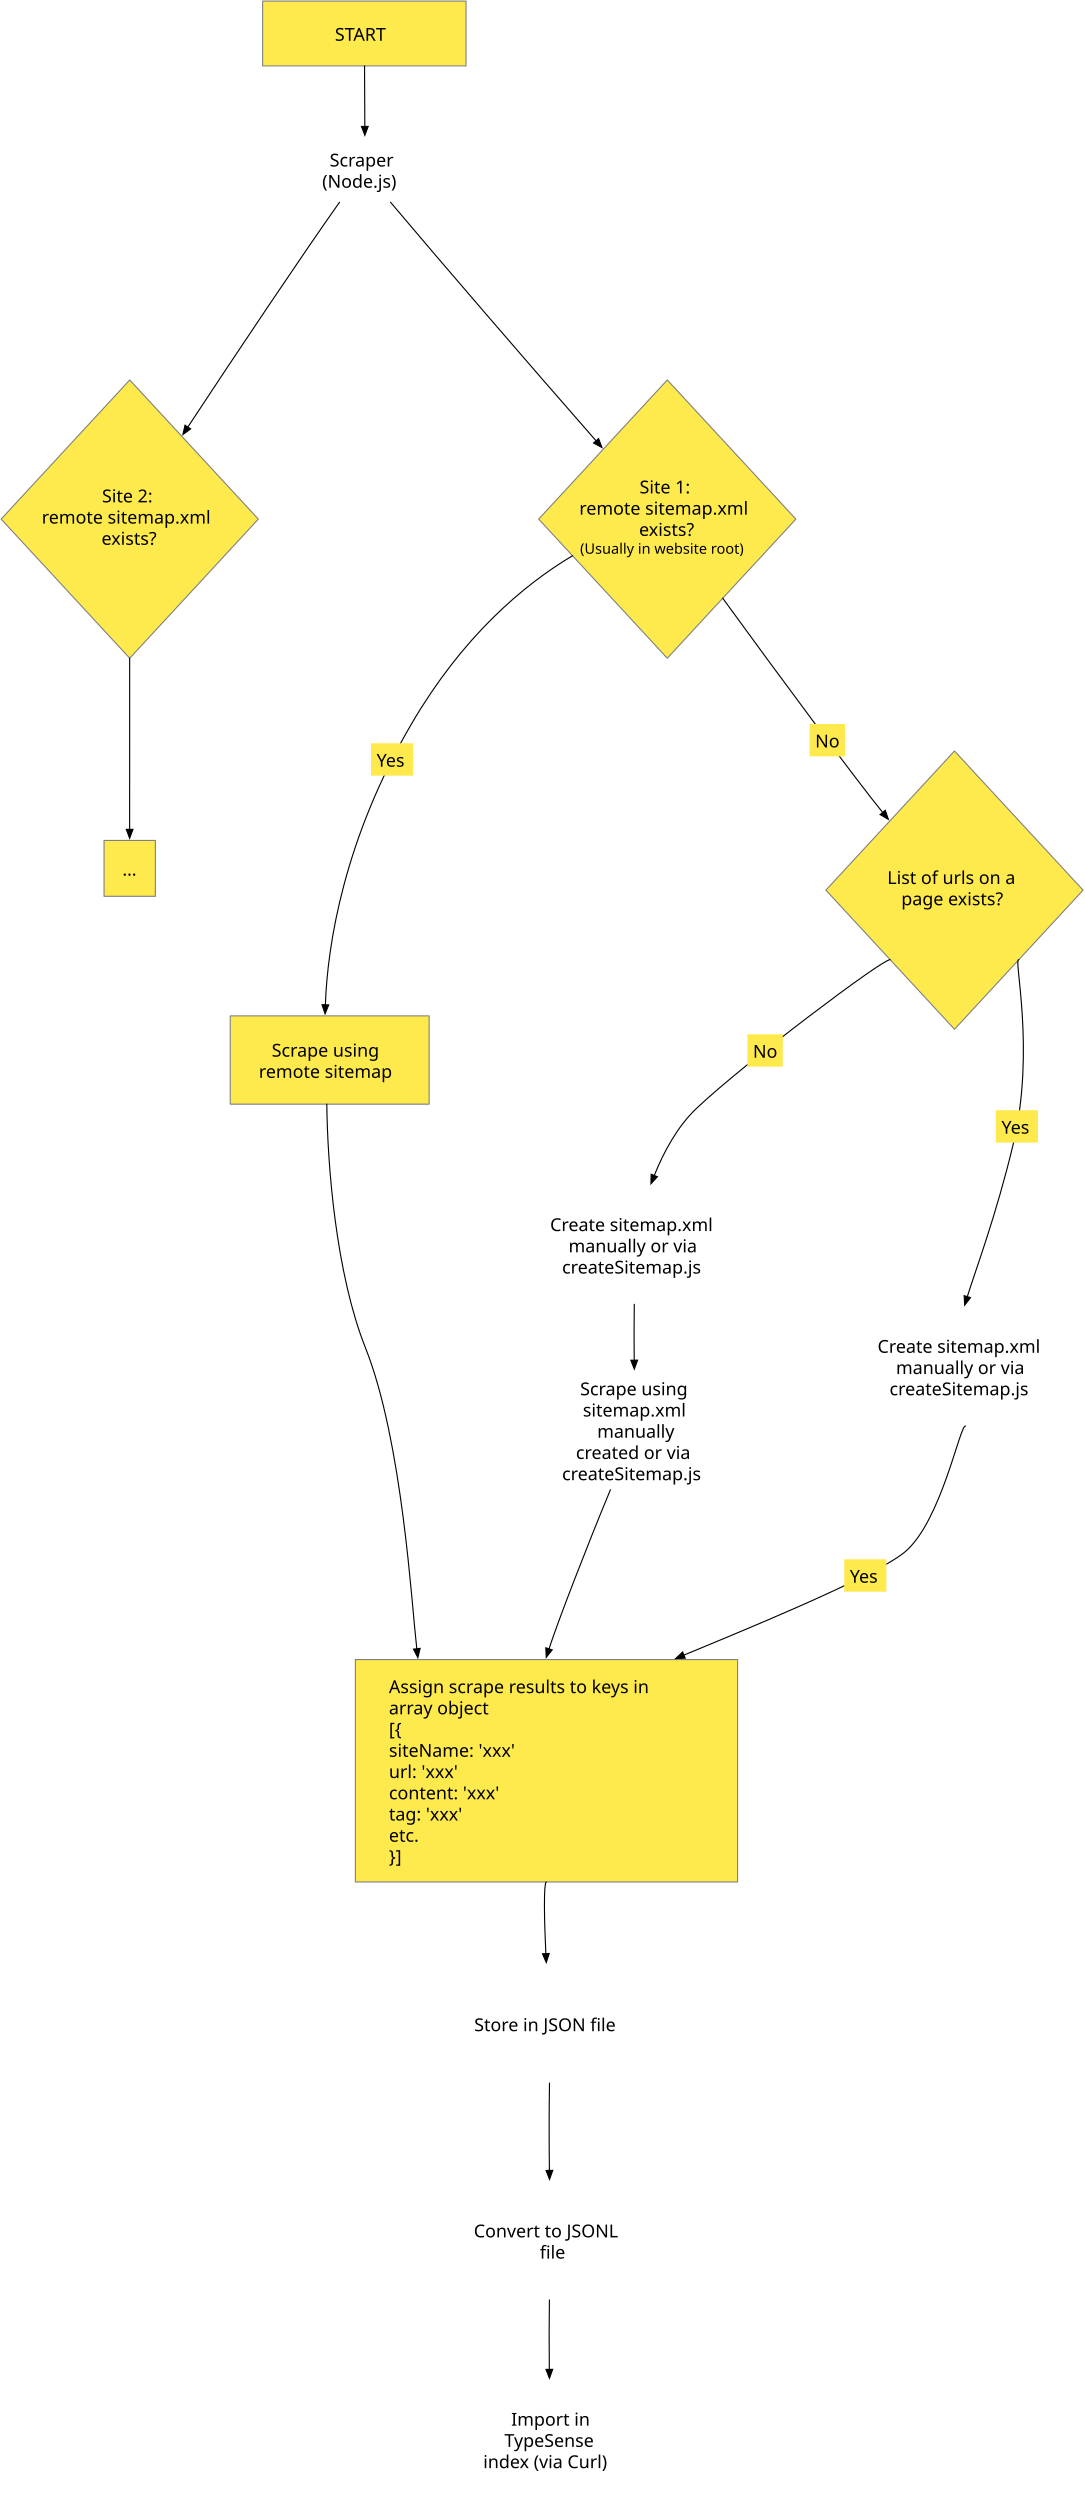
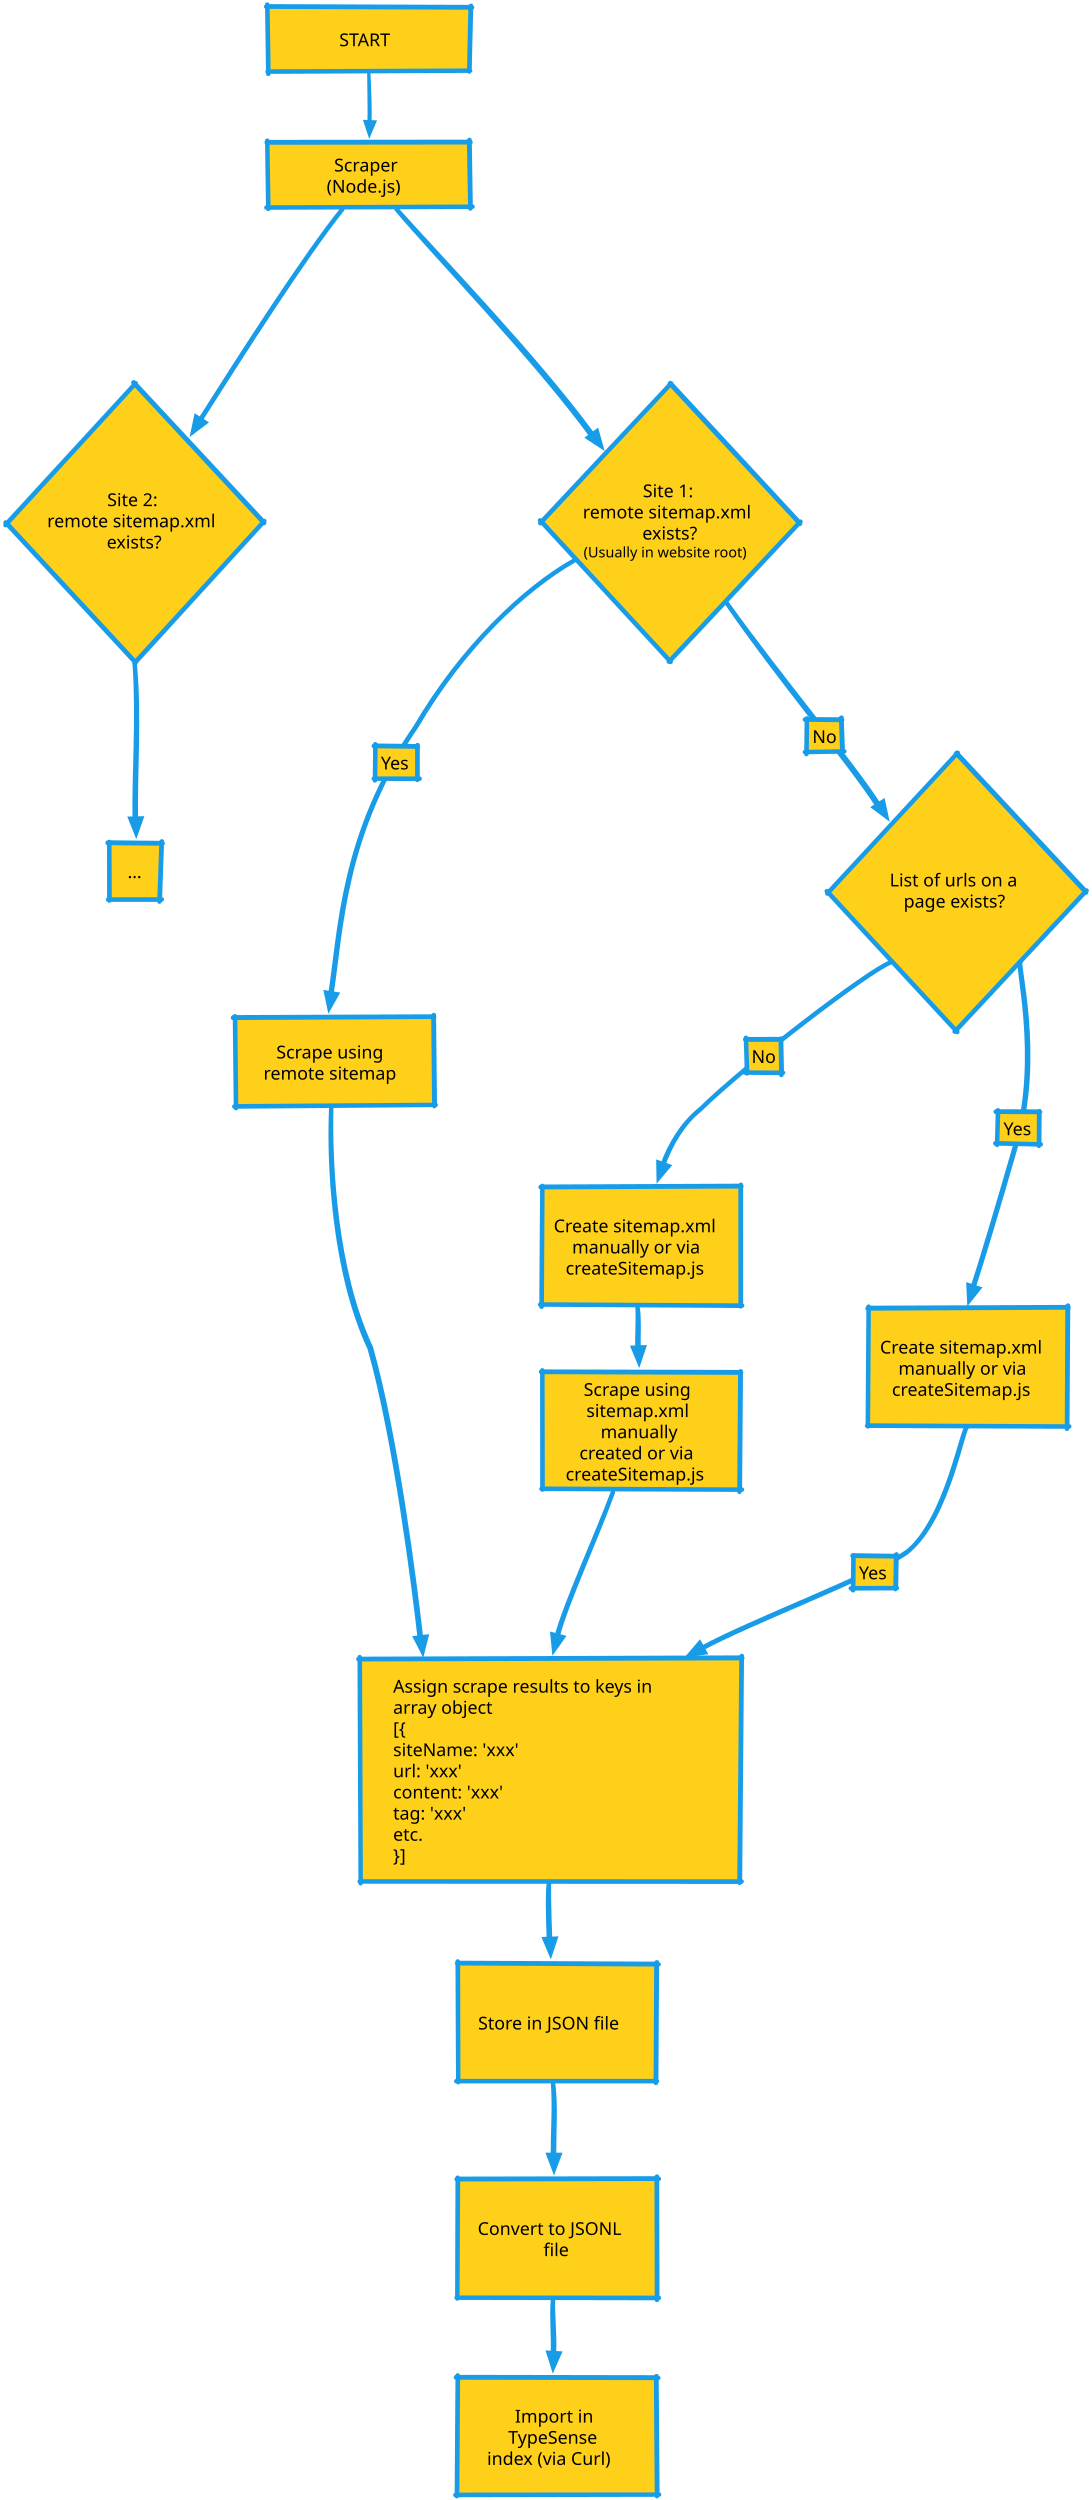
- <svg xmlns="http://www.w3.org/2000/svg" xmlns:xlink="http://www.w3.org/1999/xlink" version="1.1" viewBox="252 67 970 2237">
+ <svg xmlns="http://www.w3.org/2000/svg" xmlns:xlink="http://www.w3.org/1999/xlink" version="1.1" viewBox="247 62 980 2245">
  <defs>
-     <marker orient="auto" overflow="visible" markerUnits="strokeWidth" id="FilledArrow_Marker" stroke-linejoin="miter" stroke-miterlimit="10" viewBox="-1 -4 10 8" markerWidth="10" markerHeight="8" color="black">
+     <marker orient="auto" overflow="visible" markerUnits="strokeWidth" id="FilledArrow_Marker" stroke-linejoin="miter" stroke-miterlimit="10" viewBox="-1 -3 6 6" markerWidth="6" markerHeight="6" color="#199ce8">
      <g>
-         <path d="M 8 0 L 0 -3 L 0 3 Z" fill="currentColor" stroke="currentColor" stroke-width="1" />
+         <path d="M 3.733 0 L 0 -1.4 L 0 1.4 Z" fill="currentColor" stroke="currentColor" stroke-width="1" />
+       </g>
+     </marker>
+     <marker orient="auto" overflow="visible" markerUnits="strokeWidth" id="FilledArrow_Marker_2" stroke-linejoin="miter" stroke-miterlimit="10" viewBox="-1 -3 6 6" markerWidth="6" markerHeight="6" color="#199ce8">
+       <g>
+         <path d="M 3.2 0 L 0 -1.2 L 0 1.2 Z" fill="currentColor" stroke="currentColor" stroke-width="1" />
+       </g>
+     </marker>
+     <marker orient="auto" overflow="visible" markerUnits="strokeWidth" id="FilledArrow_Marker_3" stroke-linejoin="miter" stroke-miterlimit="10" viewBox="-1 -3 6 6" markerWidth="6" markerHeight="6" color="#199ce8">
+       <g>
+         <path d="M 3.2 0 L 0 -1.2 L 0 1.2 Z" fill="currentColor" stroke="currentColor" stroke-width="1" />
      </g>
    </marker>
  </defs>
  <g id="Canvas_1" stroke="none" stroke-opacity="1" fill="none" stroke-dasharray="none" fill-opacity="1">
    <g id="Canvas_1_Layer_1">
      <g id="Graphic_3">
-         <rect x="487" y="68" width="182" height="58" fill="#ffea4d" />
-         <rect x="487" y="68" width="182" height="58" stroke="gray" stroke-linecap="round" stroke-linejoin="round" stroke-width="1" />
+         <rect x="487" y="68" width="182" height="58" fill="#ffd01a" />
+         <path d="M 486.032 67.996 L 670.879 68.733 M 669.593 67.472 L 668.341 126.21 M 668.953 125.465 L 487.269 126.347 M 487.895 128.327 L 486.971 66.068 M 486.283 67.679 L 669.817 68.369 M 669.995 67.225 L 668.61 125.218 M 669.204 125.441 L 488.116 126.219 M 488.081 128.077 L 487.147 67.752" stroke="#199ce8" stroke-linecap="round" stroke-linejoin="round" stroke-width="4" />
        <text transform="translate(492 87.5)" fill="black">
          <tspan font-family="Verdana" font-size="16" fill="black" x="59.641" y="16">START</tspan>
        </text>
      </g>
      <g id="Graphic_8">
+         <rect x="487" y="190" width="182" height="58" fill="#ffd01a" />
        <a xlink:href="https://github.com/WebOfTrust/WOT-terms/tree/main/scrapers">
+           <path d="M 486.494 190.001 L 669.499 189.772 M 668.242 187.944 L 669.338 249.215 M 671.081 247.677 L 486.223 248.39 M 487.883 249.548 L 486.975 188.322 M 486.744 189.602 L 668.524 189.395 M 668.67 187.69 L 669.588 247.434 M 671.332 247.625 L 488.116 248.309 M 487.997 249.3 L 487.021 189.753" stroke="#199ce8" stroke-linecap="round" stroke-linejoin="round" stroke-width="4" />
          <text transform="translate(492 200)" fill="black">
            <tspan font-family="Verdana" font-size="16" fill="black" x="54.98" y="16">Scraper</tspan>
            <tspan font-family="Verdana" font-size="16" fill="black" x="48.312" y="35">(Node.js)</tspan>
          </text>
        </a>
      </g>
      <g id="Graphic_11">
-         <path d="M 849.068 407 L 964.136 531.5 L 849.068 656 L 734 531.5 Z" fill="#ffea4d" />
-         <path d="M 849.068 407 L 964.136 531.5 L 849.068 656 L 734 531.5 Z" stroke="gray" stroke-linecap="round" stroke-linejoin="round" stroke-width="1" />
+         <path d="M 849.068 407 L 964.136 531.5 L 849.068 656 L 734 531.5 Z" fill="#ffd01a" />
+         <path d="M 848.504 406.392 L 965.432 532.359 M 965.508 530.571 L 847.596 656.219 M 849.216 656.351 L 731.929 529.259 M 732.19 531.856 L 849.701 406.324 M 848.936 405.974 L 964.915 531.223 M 965.863 530.42 L 848.742 655.296 M 849.297 656.257 L 733.401 530.563 M 732.309 531.484 L 849.278 406.712" stroke="#199ce8" stroke-linecap="round" stroke-linejoin="round" stroke-width="4" />
        <text transform="translate(770.0684 492.51)" fill="black">
          <tspan font-family="Verdana" font-size="16" fill="black" x="54.188" y="16">Site 1:</tspan>
          <tspan font-family="Verdana" font-size="16" fill="black" x=".282" y="35">remote sitemap.xml</tspan>
          <tspan font-family="Verdana" font-size="16" fill="black" x="53.754" y="54">exists?</tspan>
          <tspan font-family="Verdana" font-size="13" fill="black" x="1" y="70">(Usually in website root)</tspan>
        </text>
      </g>
      <g id="Graphic_12">
-         <path d="M 368.068 407 L 483.136 531.5 L 368.068 656 L 253 531.5 Z" fill="#ffea4d" />
-         <path d="M 368.068 407 L 483.136 531.5 L 368.068 656 L 253 531.5 Z" stroke="gray" stroke-linecap="round" stroke-linejoin="round" stroke-width="1" />
+         <path d="M 368.068 407 L 483.136 531.5 L 368.068 656 L 253 531.5 Z" fill="#ffd01a" />
+         <path d="M 366.749 405.582 L 484.163 531.754 M 484.113 530.106 L 367.693 657.367 M 368.756 657.105 L 251.991 531.156 M 251.909 533.575 L 368.863 406.134 M 367.082 405.255 L 483.696 530.596 M 484.399 529.89 L 368.774 656.574 M 368.952 656.905 L 253.267 532.11 M 252.017 533.195 L 368.259 406.696" stroke="#199ce8" stroke-linecap="round" stroke-linejoin="round" stroke-width="4" />
        <text transform="translate(289.0684 500.51)" fill="black">
          <tspan font-family="Verdana" font-size="16" fill="black" x="54.188" y="16">Site 2:</tspan>
          <tspan font-family="Verdana" font-size="16" fill="black" x=".282" y="35">remote sitemap.xml</tspan>
          <tspan font-family="Verdana" font-size="16" fill="black" x="53.754" y="54">exists?</tspan>
        </text>
      </g>
      <g id="Line_13">
-         <path d="M 578.204 126 C 578.353 149.404 578.422 166.952 578.44 180.101" marker-end="url(#FilledArrow_Marker)" stroke="black" stroke-linecap="round" stroke-linejoin="round" stroke-width="1" />
+         <path d="M 578.217 128 C 578.298 147.489 578.85 161.462 578.424 172.099 M 578.217 128 C 579.048 146.739 579.6 160.712 579.174 171.349" marker-end="url(#FilledArrow_Marker)" stroke="#199ce8" stroke-linecap="round" stroke-linejoin="round" stroke-width="3" />
      </g>
      <g id="Line_15">
-         <path d="M 555.764 248 C 523.691 293.368 463.649 382.779 420.074 449.116" marker-end="url(#FilledArrow_Marker)" stroke="black" stroke-linecap="round" stroke-linejoin="round" stroke-width="1" />
+         <path d="M 554.352 250 C 520.595 291.877 463.409 381.107 426.157 439.869 M 554.352 250 C 521.595 290.877 464.409 380.107 427.157 438.869" marker-end="url(#FilledArrow_Marker_2)" stroke="#199ce8" stroke-linecap="round" stroke-linejoin="round" stroke-width="4" />
      </g>
      <g id="Line_16">
-         <path d="M 601.476 248 C 642.042 296.241 726.423 394.28 785.358 461.425" marker-end="url(#FilledArrow_Marker)" stroke="black" stroke-linecap="round" stroke-linejoin="round" stroke-width="1" />
+         <path d="M 603.159 250 C 637.792 291.061 727.706 384.226 778.101 453.148 M 603.159 250 C 638.792 290.061 728.706 383.226 779.101 452.148" marker-end="url(#FilledArrow_Marker_3)" stroke="#199ce8" stroke-linecap="round" stroke-linejoin="round" stroke-width="4" />
      </g>
      <g id="Graphic_17">
-         <rect x="345.102" y="819" width="45.932" height="50" fill="#ffea4d" />
-         <rect x="345.102" y="819" width="45.932" height="50" stroke="gray" stroke-linecap="round" stroke-linejoin="round" stroke-width="1" />
+         <rect x="345.102" y="819" width="45.932" height="50" fill="#ffd01a" />
+         <path d="M 343.627 818.986 L 393.048 819.466 M 392.04 817.793 L 390.202 871.624 M 392.046 869.875 L 344.041 869.854 M 345.17 870.747 L 345.101 818.077 M 343.879 818.54 L 392.234 819.092 M 392.366 817.545 L 390.534 869.625 M 392.296 869.67 L 345.418 869.722 M 345.405 870.497 L 345.146 818.75" stroke="#199ce8" stroke-linecap="round" stroke-linejoin="round" stroke-width="4" />
        <text transform="translate(350.1023 834.5)" fill="black">
          <tspan font-family="Verdana" font-size="16" fill="black" x="11.419" y="16">…</tspan>
        </text>
      </g>
      <g id="Line_18">
-         <path d="M 368.012 655.939 C 367.992 711.2 367.98 772.006 367.999 809.1" marker-end="url(#FilledArrow_Marker)" stroke="black" stroke-linecap="round" stroke-linejoin="round" stroke-width="1" />
+         <path d="M 368.011 658.884 C 371.397 707.502 367.163 759.584 367.994 798.1 M 368.011 658.884 C 372.397 706.502 368.163 758.584 368.994 797.1" marker-end="url(#FilledArrow_Marker_2)" stroke="#199ce8" stroke-linecap="round" stroke-linejoin="round" stroke-width="4" />
      </g>
      <g id="Graphic_19">
-         <path d="M 1106.068 739 L 1221.136 863.5 L 1106.068 988 L 991 863.5 Z" fill="#ffea4d" />
-         <path d="M 1106.068 739 L 1221.136 863.5 L 1106.068 988 L 991 863.5 Z" stroke="gray" stroke-linecap="round" stroke-linejoin="round" stroke-width="1" />
+         <path d="M 1106.068 739 L 1221.136 863.5 L 1106.068 988 L 991 863.5 Z" fill="#ffd01a" />
+         <path d="M 1105.597 738.495 L 1222.271 863.527 M 1222.451 861.828 L 1104.277 988.433 M 1106.605 988.794 L 989.412 862.215 M 989.874 864.426 L 1107.034 737.957 M 1105.978 738.123 L 1221.981 862.373 M 1222.801 861.672 L 1105.624 987.201 M 1106.683 988.703 L 990.779 863.448 M 990.092 864.146 L 1106.313 738.745" stroke="#199ce8" stroke-linecap="round" stroke-linejoin="round" stroke-width="4" />
        <text transform="translate(1027.068 842.01)" fill="black">
          <tspan font-family="Verdana" font-size="16" fill="black" x="18.852" y="16">List of urls on a </tspan>
          <tspan font-family="Verdana" font-size="16" fill="black" x="31.403" y="35">page exists?</tspan>
        </text>
      </g>
      <g id="Line_20">
-         <path d="M 898.7 602.3 C 948.127 670.416 1019.676 766.927 1041.825 793.964" marker-end="url(#FilledArrow_Marker)" stroke="black" stroke-linecap="round" stroke-linejoin="round" stroke-width="1" />
+         <path d="M 899.898 603.951 C 946.275 671.238 1010.862 747.831 1034.967 785.39 M 899.898 603.951 C 947.275 670.238 1011.862 746.831 1035.967 784.39" marker-end="url(#FilledArrow_Marker_2)" stroke="#199ce8" stroke-linecap="round" stroke-linejoin="round" stroke-width="4" />
      </g>
      <g id="Graphic_24">
-         <rect x="976.426" y="714.804" width="31.68" height="29" fill="#ffea4d" />
-         <text transform="translate(981.4262 719.804)" fill="black">
+         <rect x="971.513" y="708.234" width="31.68" height="29" fill="#ffd01a" />
+         <path d="M 969.784 708.216 L 1003.273 708.564 M 1002.265 706.687 L 1003.383 737.566 M 1004.983 736.785 L 969.786 737.367 M 971.159 739.192 L 971.526 707.066 M 970.034 707.955 L 1002.585 708.062 M 1002.678 706.431 L 1003.762 736.556 M 1005.237 736.74 L 971.434 737.333 M 971.293 738.941 L 971.63 707.983" stroke="#199ce8" stroke-linecap="round" stroke-linejoin="round" stroke-width="4" />
+         <text transform="translate(976.5129 713.2341)" fill="black">
          <tspan font-family="Verdana" font-size="16" fill="black" x="0" y="16">No</tspan>
        </text>
      </g>
      <g id="Graphic_26">
+         <rect x="1027" y="1237" width="178" height="106" fill="#ffd01a" />
        <a xlink:href="https://github.com/WebOfTrust/WOT-terms/blob/main/scrapers/createSitemap.js">
+           <path d="M 1026.056 1237.005 L 1206.529 1236.134 M 1205.63 1234.64 L 1205.136 1345.035 M 1206.942 1343.072 L 1025.654 1342.323 M 1026.263 1342.946 L 1027.012 1235.333 M 1026.305 1236.511 L 1205.873 1235.788 M 1206.104 1234.391 L 1205.411 1342.814 M 1207.192 1342.965 L 1026.517 1342.135 M 1026.368 1342.695 L 1027.066 1236.749" stroke="#199ce8" stroke-linecap="round" stroke-linejoin="round" stroke-width="4" />
          <text transform="translate(1032 1261.5)" fill="black">
            <tspan font-family="Verdana" font-size="16" fill="black" x="5.227" y="16">Create sitemap.xml</tspan>
            <tspan font-family="Verdana" font-size="16" fill="black" x="21.73" y="35">manually or via </tspan>
            <tspan font-family="Verdana" font-size="16" fill="black" x="15.945" y="54">createSitemap.js</tspan>
          </text>
        </a>
      </g>
      <g id="Line_32">
-         <path d="M 1163.602 925.75 C 1158.602 923.75 1178.667 1006.667 1158.667 1090.667 C 1143.419 1154.708 1123.899 1206.488 1117.559 1227.225" marker-end="url(#FilledArrow_Marker)" stroke="black" stroke-linecap="round" stroke-linejoin="round" stroke-width="1" />
+         <path d="M 1163.602 925.75 C 1158.103 923.531 1182.581 1011.28 1158.667 1090.667 C 1141.73 1149.421 1128.687 1192.844 1120.332 1218.599 M 1163.602 925.75 C 1159.103 922.531 1183.581 1010.28 1159.667 1089.667 C 1142.73 1148.421 1129.687 1191.844 1121.332 1217.599" marker-end="url(#FilledArrow_Marker_2)" stroke="#199ce8" stroke-linecap="round" stroke-linejoin="round" stroke-width="4" />
      </g>
      <g id="Graphic_31">
-         <rect x="1143.114" y="1060.413" width="37.711" height="29" fill="#ffea4d" />
+         <rect x="1143.114" y="1060.413" width="37.711" height="29" fill="#ffd01a" />
+         <path d="M 1141.132 1060.403 L 1180.973 1060.601 M 1180.161 1060.025 L 1179.914 1090.953 M 1181.395 1089.73 L 1140.722 1088.738 M 1142.348 1090.081 L 1143.151 1059 M 1141.382 1060.078 L 1180.407 1060.227 M 1180.412 1059.775 L 1180.215 1089.444 M 1181.642 1089.594 L 1142.629 1088.638 M 1142.382 1089.825 L 1143.304 1060.161" stroke="#199ce8" stroke-linecap="round" stroke-linejoin="round" stroke-width="4" />
        <text transform="translate(1148.114 1065.413)" fill="black">
          <tspan font-family="Verdana" font-size="16" fill="black" x="0" y="16">Yes</tspan>
        </text>
      </g>
      <g id="Graphic_33">
-         <rect x="570" y="1552" width="342" height="199" fill="#ffea4d" />
-         <rect x="570" y="1552" width="342" height="199" stroke="gray" stroke-linecap="round" stroke-linejoin="round" stroke-width="1" />
+         <rect x="570" y="1552" width="342" height="199" fill="#ffd01a" />
+         <path d="M 568.802 1552.004 L 913.596 1551.001 M 912.829 1549.301 L 911.072 1752.742 M 912.722 1751.768 L 569.989 1751.58 M 570.874 1753.157 L 569.992 1550.088 M 569.052 1551.695 L 913.064 1550.525 M 913.14 1549.051 L 911.481 1751.519 M 912.972 1751.571 L 571.117 1751.511 M 570.879 1752.908 L 570.14 1551.751" stroke="#199ce8" stroke-linecap="round" stroke-linejoin="round" stroke-width="4" />
        <text transform="translate(600 1566)" fill="black">
          <tspan font-family="Verdana" font-size="16" fill="black" x="0" y="16">Assign scrape results to keys in </tspan>
          <tspan font-family="Verdana" font-size="16" fill="black" x="0" y="35">array object</tspan>
          <tspan font-family="Verdana" font-size="16" fill="black" x="0" y="54">[{</tspan>
          <tspan font-family="Verdana" font-size="16" fill="black" x="0" y="73">    siteName: 'xxx'</tspan>
          <tspan font-family="Verdana" font-size="16" fill="black" x="0" y="92">    url: 'xxx'</tspan>
          <tspan font-family="Verdana" font-size="16" fill="black" x="0" y="111">    content: 'xxx'</tspan>
          <tspan font-family="Verdana" font-size="16" fill="black" x="0" y="130">    tag: 'xxx'</tspan>
          <tspan font-family="Verdana" font-size="16" fill="black" x="0" y="149">etc.</tspan>
          <tspan font-family="Verdana" font-size="16" fill="black" x="0" y="168">}]</tspan>
        </text>
      </g>
      <g id="Line_35">
-         <path d="M 1116 1343 C 1111 1341 1094.406 1428.771 1061.333 1456 C 1033.183 1479.177 900.075 1532.863 863.966 1547.978" marker-end="url(#FilledArrow_Marker)" stroke="black" stroke-linecap="round" stroke-linejoin="round" stroke-width="1" />
+         <path d="M 1116 1343 C 1111.16 1340.904 1098.193 1425.889 1061.333 1456 C 1033.621 1475.962 919.444 1519.148 876.622 1542.722 M 1116 1343 C 1112.16 1339.904 1099.193 1424.889 1062.333 1455 C 1034.621 1474.962 920.444 1518.148 877.622 1541.722" marker-end="url(#FilledArrow_Marker_2)" stroke="#199ce8" stroke-linecap="round" stroke-linejoin="round" stroke-width="4" />
      </g>
      <g id="Graphic_34">
-         <rect x="1007.393" y="1462.237" width="37.711" height="29" fill="#ffea4d" />
-         <text transform="translate(1012.393 1467.237)" fill="black">
+         <rect x="1013.339" y="1459.179" width="37.711" height="29" fill="#ffd01a" />
+         <path d="M 1012.534 1459.171 L 1052.369 1459.6 M 1051.632 1458.074 L 1051.107 1489.023 M 1052.097 1488.186 L 1011.018 1488.377 M 1012.987 1490.08 L 1013.346 1458.518 M 1012.785 1458.746 L 1051.856 1459.309 M 1052.098 1457.828 L 1051.576 1487.944 M 1052.348 1488.082 L 1013.257 1488.209 M 1013.227 1489.83 L 1013.453 1458.928" stroke="#199ce8" stroke-linecap="round" stroke-linejoin="round" stroke-width="4" />
+         <text transform="translate(1018.339 1464.179)" fill="black">
          <tspan font-family="Verdana" font-size="16" fill="black" x="0" y="16">Yes</tspan>
        </text>
      </g>
      <g id="Graphic_36">
+         <rect x="734" y="1128.086" width="178" height="106" fill="#ffd01a" />
        <a xlink:href="https://github.com/WebOfTrust/WOT-terms/blob/main/scrapers/createSitemap.js">
+           <path d="M 732.479 1128.092 L 912.767 1127.313 M 912.039 1126.169 L 912.053 1235.131 M 913.198 1234.591 L 732.061 1233.483 M 733.254 1235.476 L 734.008 1126.926 M 732.729 1127.685 L 912.289 1126.926 M 912.316 1125.919 L 912.368 1234.333 M 913.448 1234.426 L 733.517 1233.401 M 733.466 1235.225 L 734.064 1127.835" stroke="#199ce8" stroke-linecap="round" stroke-linejoin="round" stroke-width="4" />
          <text transform="translate(739 1152.586)" fill="black">
            <tspan font-family="Verdana" font-size="16" fill="black" x="5.227" y="16">Create sitemap.xml</tspan>
            <tspan font-family="Verdana" font-size="16" fill="black" x="21.73" y="35">manually or via </tspan>
            <tspan font-family="Verdana" font-size="16" fill="black" x="15.945" y="54">createSitemap.js</tspan>
          </text>
        </a>
      </g>
      <g id="Graphic_37">
+         <rect x="734" y="1294" width="178" height="106" fill="#ffd01a" />
        <a xlink:href="https://github.com/WebOfTrust/WOT-terms/blob/main/scrapers/createSitemap.js">
+           <path d="M 732.872 1293.996 L 912.491 1294.642 M 911.788 1293.678 L 911.03 1401.647 M 913.024 1399.749 L 733.251 1399.009 M 734.068 1399.634 L 733.999 1292.59 M 733.122 1293.722 L 912.032 1294.195 M 912.22 1293.429 L 911.413 1399.492 M 913.273 1399.678 L 734.317 1398.834 M 734.266 1399.384 L 734.039 1293.75" stroke="#199ce8" stroke-linecap="round" stroke-linejoin="round" stroke-width="4" />
          <text transform="translate(739 1299.5)" fill="black">
            <tspan font-family="Verdana" font-size="16" fill="black" x="32.109" y="16">Scrape using </tspan>
            <tspan font-family="Verdana" font-size="16" fill="black" x="34.527" y="35">sitemap.xml </tspan>
            <tspan font-family="Verdana" font-size="16" fill="black" x="47.359" y="54">manually</tspan>
            <tspan font-family="Verdana" font-size="16" fill="black" x="28.316" y="73">created or via </tspan>
            <tspan font-family="Verdana" font-size="16" fill="black" x="15.945" y="92">createSitemap.js</tspan>
          </text>
        </a>
      </g>
      <g id="Line_39">
-         <path d="M 1048.534 925.75 C 1043.534 923.75 917 1019 875 1059 C 858.354 1074.853 846 1097.406 837.441 1118.823" marker-end="url(#FilledArrow_Marker)" stroke="black" stroke-linecap="round" stroke-linejoin="round" stroke-width="1" />
+         <path d="M 1046.402 926.39 C 1027.373 933.805 918.825 1016.2 875 1059 C 859.509 1071.213 848.08 1090.88 841.798 1108.586 M 1046.402 926.39 C 1028.373 932.805 919.825 1015.2 876 1058 C 860.509 1070.213 849.08 1089.88 842.798 1107.586" marker-end="url(#FilledArrow_Marker_2)" stroke="#199ce8" stroke-linecap="round" stroke-linejoin="round" stroke-width="4" />
      </g>
      <g id="Graphic_38">
-         <rect x="920.765" y="992.479" width="31.68" height="29" fill="#ffea4d" />
-         <text transform="translate(925.7651 997.4787)" fill="black">
+         <rect x="916.896" y="995.56" width="31.68" height="29" fill="#ffd01a" />
+         <path d="M 916.16 995.559 L 948.791 995.61 M 948.085 994.832 L 948.64 1027.308 M 949.926 1025.56 L 915.838 1025.158 M 917.786 1025.938 L 916.847 993.902 M 916.41 995.169 L 948.349 995.111 M 948.423 994.581 L 949.035 1025.292 M 950.175 1025.333 L 918.011 1025.162 M 917.969 1025.69 L 916.91 995.317" stroke="#199ce8" stroke-linecap="round" stroke-linejoin="round" stroke-width="4" />
+         <text transform="translate(921.8961 1000.56)" fill="black">
          <tspan font-family="Verdana" font-size="16" fill="black" x="0" y="16">No</tspan>
        </text>
      </g>
      <g id="Line_41">
-         <path d="M 819.551 1234.086 C 819.329 1250.001 819.311 1267.613 819.488 1284.101" marker-end="url(#FilledArrow_Marker)" stroke="black" stroke-linecap="round" stroke-linejoin="round" stroke-width="1" />
+         <path d="M 819.524 1236.086 C 820.259 1248.267 819.016 1261.793 819.4 1273.097 M 819.524 1236.086 C 821.259 1247.267 820.016 1260.793 820.4 1272.097" marker-end="url(#FilledArrow_Marker_2)" stroke="#199ce8" stroke-linecap="round" stroke-linejoin="round" stroke-width="4" />
      </g>
      <g id="Line_42">
-         <path d="M 798.223 1400 C 777.917 1448.821 751.373 1517.35 743.264 1542.373" marker-end="url(#FilledArrow_Marker)" stroke="black" stroke-linecap="round" stroke-linejoin="round" stroke-width="1" />
+         <path d="M 797.392 1402 C 781.85 1443.483 754.828 1501.679 746.795 1531.998 M 797.392 1402 C 782.85 1442.483 755.828 1500.679 747.795 1530.998" marker-end="url(#FilledArrow_Marker_2)" stroke="#199ce8" stroke-linecap="round" stroke-linejoin="round" stroke-width="4" />
      </g>
      <g id="Graphic_43">
-         <rect x="458" y="976" width="178" height="79" fill="#ffea4d" />
-         <rect x="458" y="976" width="178" height="79" stroke="gray" stroke-linecap="round" stroke-linejoin="round" stroke-width="1" />
+         <rect x="458" y="976" width="178" height="79" fill="#ffd01a" />
+         <path d="M 456.226 976.009 L 636.835 975.091 M 636.218 973.744 L 636.999 1055.253 M 637.978 1054.193 L 457.395 1055.672 M 458.884 1057.1 L 457.985 974.594 M 456.475 975.537 L 636.481 974.827 M 636.582 973.492 L 637.438 1053.949 M 638.23 1054.187 L 459.118 1055.442 M 458.995 1056.851 L 458.137 975.751" stroke="#199ce8" stroke-linecap="round" stroke-linejoin="round" stroke-width="4" />
        <text transform="translate(463 996.5)" fill="black">
          <tspan font-family="Verdana" font-size="16" fill="black" x="32.109" y="16">Scrape using</tspan>
          <tspan font-family="Verdana" font-size="16" fill="black" x="20.602" y="35">remote sitemap</tspan>
        </text>
      </g>
      <g id="Line_45">
-         <path d="M 764.284 564.266 C 720.027 590.651 665.743 636.694 620 715.08 C 560.193 817.567 545.043 911.484 543.142 966.102" marker-end="url(#FilledArrow_Marker)" stroke="black" stroke-linecap="round" stroke-linejoin="round" stroke-width="1" />
+         <path d="M 762.532 565.317 C 717.132 591.421 662.032 643.438 620 715.08 C 553.935 811.094 552.584 897.665 543.679 955.122 M 762.532 565.317 C 718.132 590.421 663.032 642.438 621 714.08 C 554.935 810.094 553.584 896.665 544.679 954.122" marker-end="url(#FilledArrow_Marker_2)" stroke="#199ce8" stroke-linecap="round" stroke-linejoin="round" stroke-width="4" />
      </g>
      <g id="Graphic_44">
-         <rect x="583.992" y="732.058" width="37.711" height="29" fill="#ffea4d" />
-         <text transform="translate(588.9923 737.0581)" fill="black">
+         <rect x="584.038" y="731.968" width="37.711" height="29" fill="#ffd01a" />
+         <path d="M 582.656 731.95 L 622.307 732.48 M 621.721 731.306 L 621.728 762.322 M 623.552 761.421 L 582.624 761.231 M 583.688 762.812 L 584.057 730.313 M 582.907 731.611 L 621.972 732.15 M 621.99 731.056 L 621.982 761.162 M 623.802 761.26 L 583.955 761.178 M 583.785 762.561 L 584.15 731.716" stroke="#199ce8" stroke-linecap="round" stroke-linejoin="round" stroke-width="4" />
+         <text transform="translate(589.0379 736.9681)" fill="black">
          <tspan font-family="Verdana" font-size="16" fill="black" x="0" y="16">Yes</tspan>
        </text>
      </g>
      <g id="Line_46">
-         <path d="M 544.438 1055 C 544.955 1108.895 552.513 1206.353 579 1273 C 612.206 1356.553 620.342 1503.398 624.95 1542.313" marker-end="url(#FilledArrow_Marker)" stroke="black" stroke-linecap="round" stroke-linejoin="round" stroke-width="1" />
+         <path d="M 544.46 1057 C 542.187 1107.598 546.672 1204.115 579 1273 C 602.201 1354.795 618.979 1489.047 623.995 1533.348 M 544.46 1057 C 543.187 1106.598 547.672 1203.115 580 1272 C 603.201 1353.795 619.979 1488.047 624.995 1532.348" marker-end="url(#FilledArrow_Marker_2)" stroke="#199ce8" stroke-linecap="round" stroke-linejoin="round" stroke-width="4" />
      </g>
      <g id="Graphic_50">
+         <rect x="658" y="1825" width="178" height="106" fill="#ffd01a" />
        <a xlink:href="https://github.com/WebOfTrust/WOT-terms/tree/main/scrapers/modules">
+           <path d="M 657.472 1824.997 L 838.402 1825.969 M 836.429 1824.403 L 835.917 1932.461 M 836.757 1930.904 L 656.73 1930.915 M 658.472 1931.81 L 657.993 1823.349 M 657.722 1824.71 L 836.673 1825.563 M 836.88 1824.155 L 836.258 1930.655 M 837.007 1930.808 L 658.718 1930.819 M 658.483 1931.562 L 658.211 1824.75" stroke="#199ce8" stroke-linecap="round" stroke-linejoin="round" stroke-width="4" />
          <text transform="translate(663 1868.5)" fill="black">
            <tspan font-family="Verdana" font-size="16" fill="black" x="13.293" y="16">Store in JSON file</tspan>
          </text>
        </a>
      </g>
      <g id="Graphic_49">
+         <rect x="658" y="2019" width="178" height="106" fill="#ffd01a" />
        <a xlink:href="https://github.com/WebOfTrust/WOT-terms/blob/main/scrapers/import.sh">
+           <path d="M 657.08 2019.002 L 838.678 2018.545 M 836.676 2016.809 L 836.937 2127.36 M 838.432 2125.664 L 657.039 2125.306 M 657.666 2126.066 L 658.004 2017.598 M 657.329 2018.582 L 836.93 2018.208 M 836.972 2016.559 L 837.212 2125.411 M 838.682 2125.474 L 657.918 2125.301 M 657.691 2125.815 L 658.236 2018.75" stroke="#199ce8" stroke-linecap="round" stroke-linejoin="round" stroke-width="4" />
          <text transform="translate(663 2053)" fill="black">
            <tspan font-family="Verdana" font-size="16" fill="black" x="12.957" y="16">Convert to JSONL </tspan>
            <tspan font-family="Verdana" font-size="16" fill="black" x="72.031" y="35">file</tspan>
          </text>
        </a>
      </g>
      <g id="Line_48">
-         <path d="M 743.678 1931 C 743.287 1955.135 743.27 1983.879 743.607 2009.098" marker-end="url(#FilledArrow_Marker)" stroke="black" stroke-linecap="round" stroke-linejoin="round" stroke-width="1" />
+         <path d="M 743.647 1933 C 745.238 1953.512 743.469 1975.245 743.485 1998.096 M 743.647 1933 C 746.238 1952.512 744.469 1974.245 744.485 1997.096" marker-end="url(#FilledArrow_Marker_2)" stroke="#199ce8" stroke-linecap="round" stroke-linejoin="round" stroke-width="4" />
      </g>
      <g id="Line_47">
-         <path d="M 743.606 2125 C 743.311 2144.514 743.293 2166.804 743.539 2187.106" marker-end="url(#FilledArrow_Marker)" stroke="black" stroke-linecap="round" stroke-linejoin="round" stroke-width="1" />
+         <path d="M 743.577 2127 C 742.113 2143.656 744.311 2160.486 743.433 2176.1 M 743.577 2127 C 743.113 2142.656 745.311 2159.486 744.433 2175.1" marker-end="url(#FilledArrow_Marker_2)" stroke="#199ce8" stroke-linecap="round" stroke-linejoin="round" stroke-width="4" />
      </g>
      <g id="Graphic_51">
+         <rect x="658" y="2197" width="178" height="106" fill="#ffd01a" />
        <a xlink:href="https://github.com/WebOfTrust/WOT-terms/blob/main/scrapers/import.sh">
+           <path d="M 656.364 2196.997 L 838.126 2197.372 M 836.154 2195.998 L 836.925 2303.562 M 838.583 2302.144 L 655.92 2302.526 M 657.261 2303.555 L 658.013 2195.099 M 656.615 2196.594 L 836.414 2196.918 M 836.51 2195.747 L 837.303 2301.897 M 838.833 2302.142 L 657.519 2302.337 M 657.508 2303.305 L 658.185 2196.75" stroke="#199ce8" stroke-linecap="round" stroke-linejoin="round" stroke-width="4" />
          <text transform="translate(663 2221.5)" fill="black">
            <tspan font-family="Verdana" font-size="16" fill="black" x="46.375" y="16">Import in </tspan>
            <tspan font-family="Verdana" font-size="16" fill="black" x="40.355" y="35">TypeSense</tspan>
            <tspan font-family="Verdana" font-size="16" fill="black" x="21.375" y="54">index (via Curl)</tspan>
          </text>
        </a>
      </g>
      <g id="Line_52">
-         <path d="M 740.778 1751 C 738.494 1751.971 738.886 1783.648 740.425 1815.119" marker-end="url(#FilledArrow_Marker)" stroke="black" stroke-linecap="round" stroke-linejoin="round" stroke-width="1" />
+         <path d="M 739.994 1753 C 738.744 1759.364 738.979 1778.896 739.935 1804.12 M 739.994 1753 C 739.744 1758.364 739.979 1777.896 740.935 1803.12" marker-end="url(#FilledArrow_Marker_2)" stroke="#199ce8" stroke-linecap="round" stroke-linejoin="round" stroke-width="4" />
      </g>
    </g>
  </g>
</svg>
